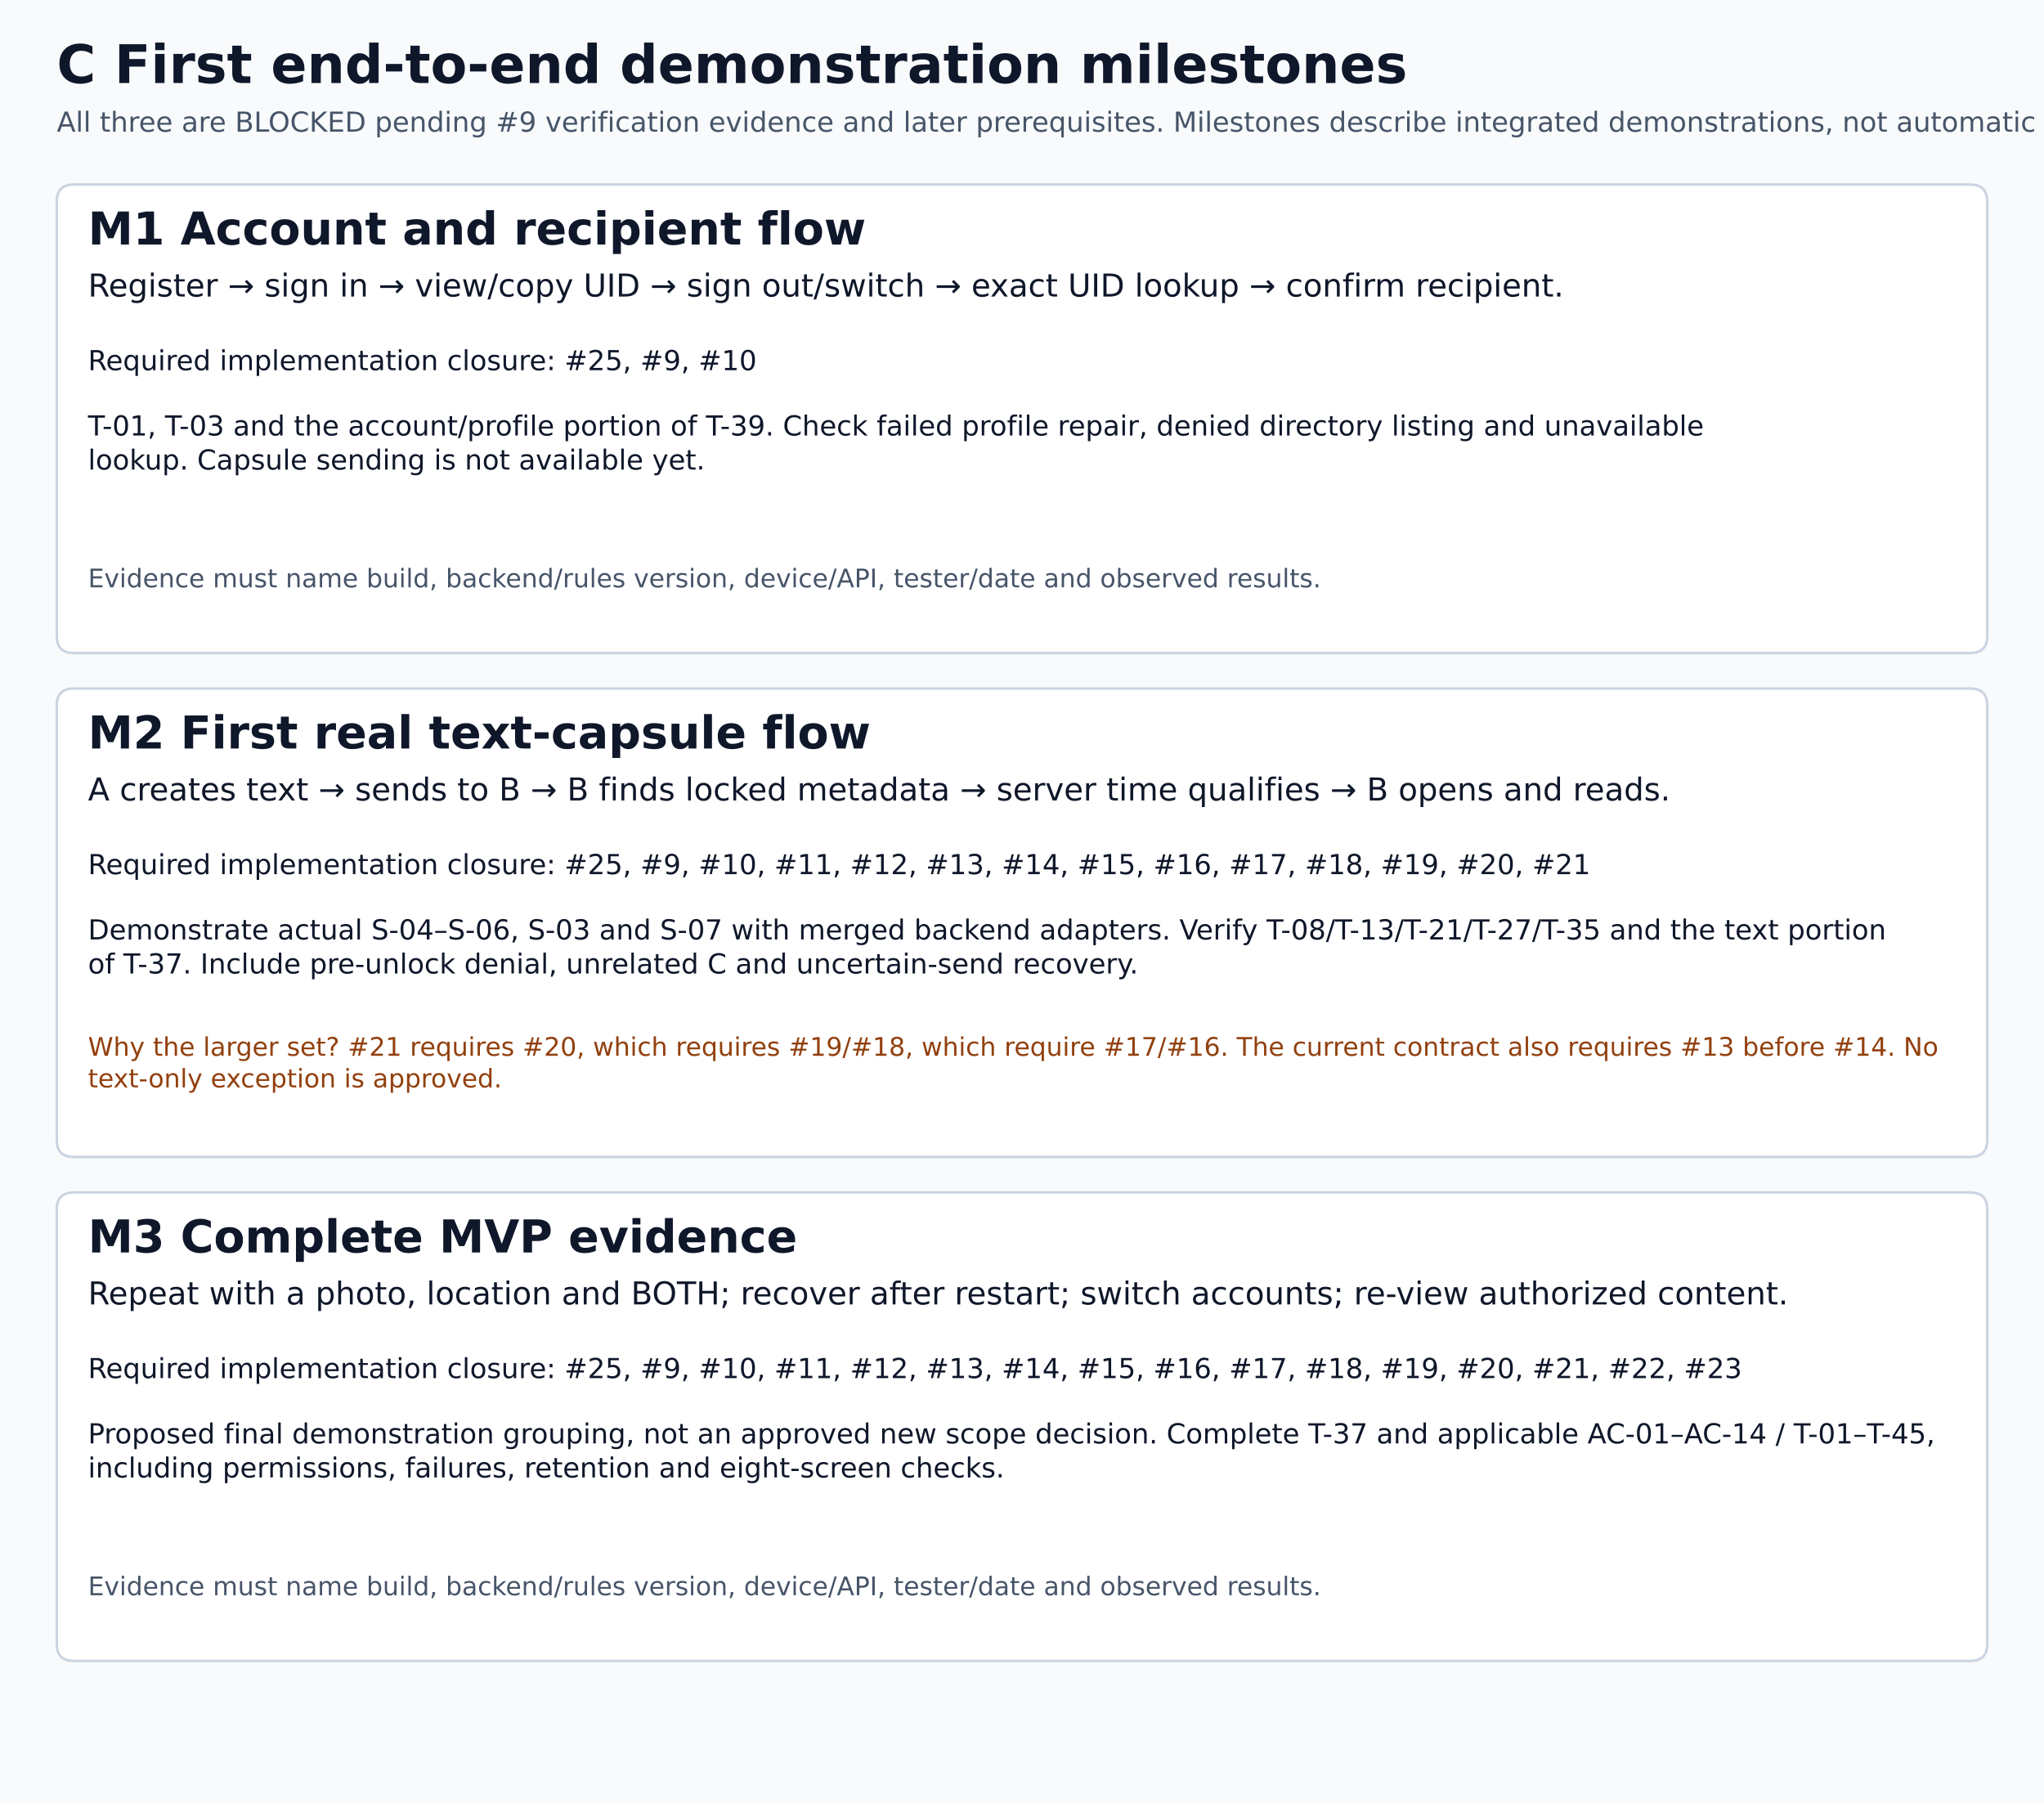
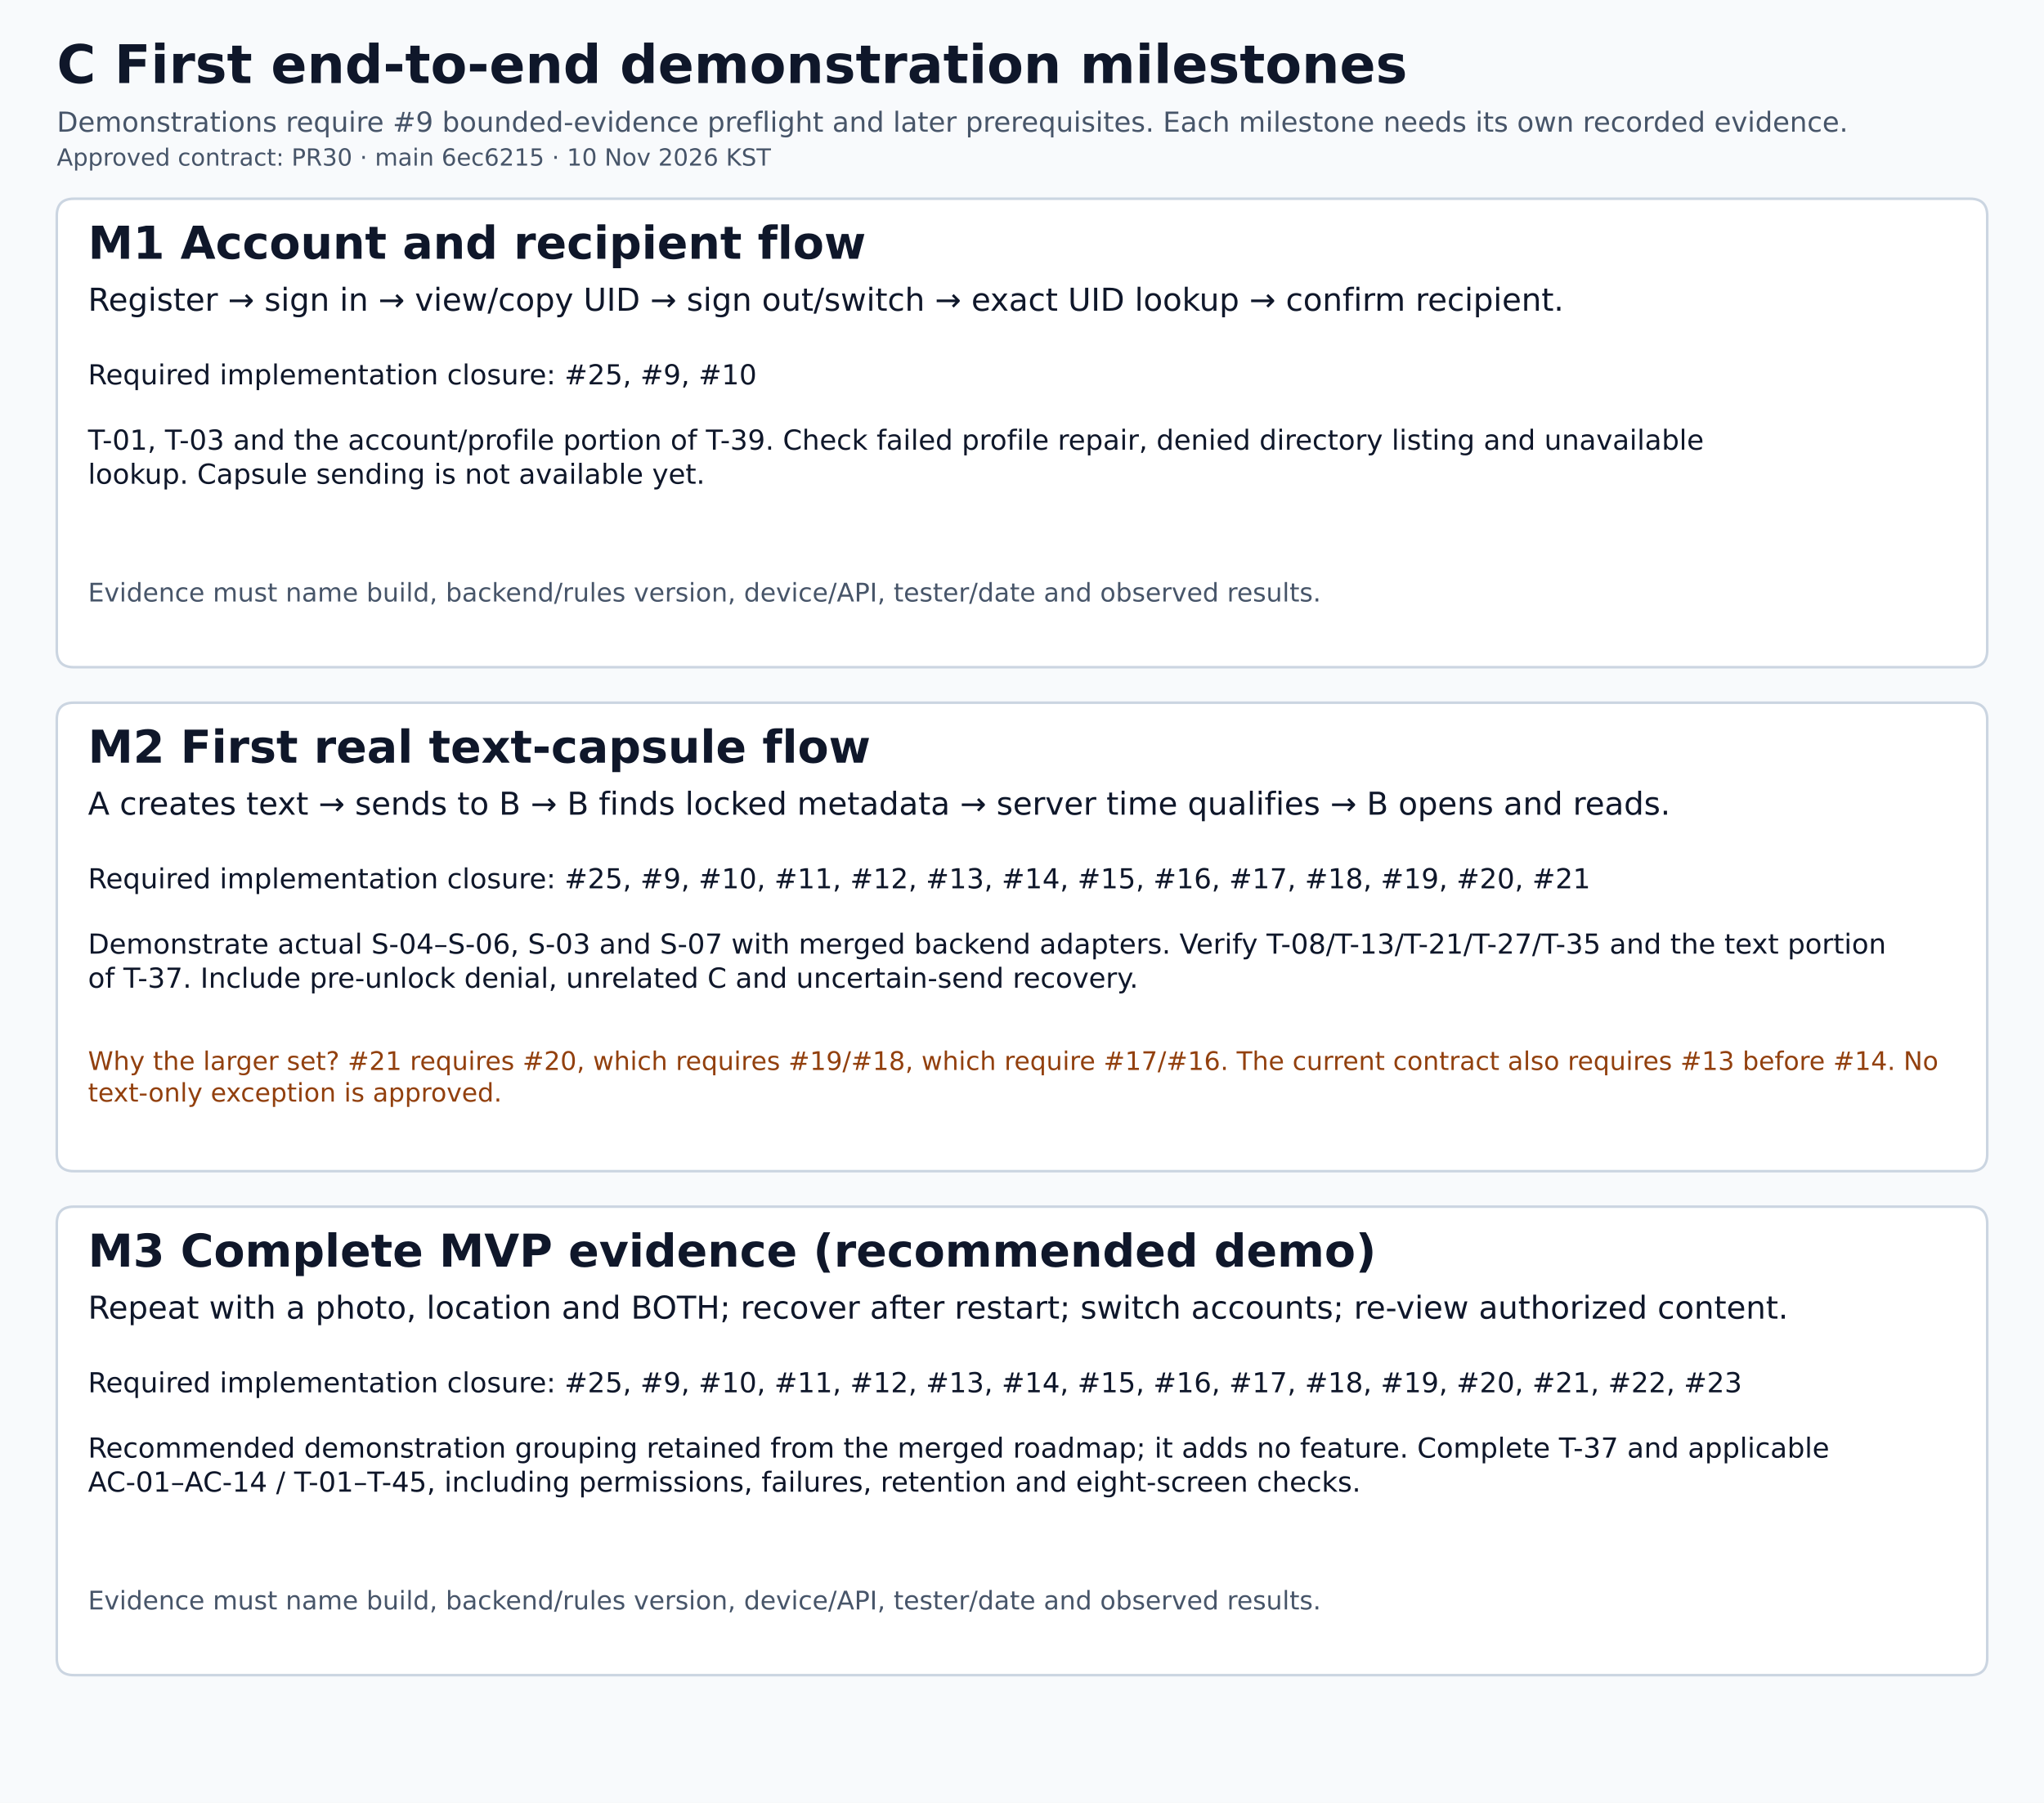
<svg xmlns="http://www.w3.org/2000/svg" width="1036.8pt" height="914.4pt" viewBox="0 0 1036.8 914.4" version="1.1">
  <defs>
    <style type="text/css">*{stroke-linejoin: round; stroke-linecap: butt}</style>
  </defs>
  <g id="figure_1">
    <g id="patch_1">
-       <path d="M 0 914.4  L 1036.8 914.4  L 1036.8 0  L 0 0  z " style="fill: #f8fafc" />
+       <path d="M 0 914.4 L 1036.8 914.4 L 1036.8 0 L 0 0 z " style="fill: #f8fafc" />
    </g>
    <g id="axes_1">
      <g id="patch_2">
-         <path d="M 37.44 93.6  L 999.36 93.6  Q 1008 93.6 1008 102.24  L 1008 322.56  Q 1008 331.2 999.36 331.2  L 37.44 331.2  Q 28.8 331.2 28.8 322.56  L 28.8 102.24  Q 28.8 93.6 37.44 93.6  z " clip-path="url(#p463755040a)" style="fill: #ffffff; stroke: #cbd5e1; stroke-width: 1.3; stroke-linejoin: miter" />
+         <path d="M 37.44 100.8 L 999.36 100.8 Q 1008 100.8 1008 109.44 L 1008 329.76 Q 1008 338.4 999.36 338.4 L 37.44 338.4 Q 28.8 338.4 28.8 329.76 L 28.8 109.44 Q 28.8 100.8 37.44 100.8 z " clip-path="url(#p44b4687684)" style="fill: #ffffff; stroke: #cbd5e1; stroke-width: 1.3; stroke-linejoin: miter" />
      </g>
      <g id="patch_3">
-         <path d="M 37.44 349.2  L 999.36 349.2  Q 1008 349.2 1008 357.84  L 1008 578.16  Q 1008 586.8 999.36 586.8  L 37.44 586.8  Q 28.8 586.8 28.8 578.16  L 28.8 357.84  Q 28.8 349.2 37.44 349.2  z " clip-path="url(#p463755040a)" style="fill: #ffffff; stroke: #cbd5e1; stroke-width: 1.3; stroke-linejoin: miter" />
+         <path d="M 37.44 356.4 L 999.36 356.4 Q 1008 356.4 1008 365.04 L 1008 585.36 Q 1008 594 999.36 594 L 37.44 594 Q 28.8 594 28.8 585.36 L 28.8 365.04 Q 28.8 356.4 37.44 356.4 z " clip-path="url(#p44b4687684)" style="fill: #ffffff; stroke: #cbd5e1; stroke-width: 1.3; stroke-linejoin: miter" />
      </g>
      <g id="patch_4">
-         <path d="M 37.44 604.8  L 999.36 604.8  Q 1008 604.8 1008 613.44  L 1008 833.76  Q 1008 842.4 999.36 842.4  L 37.44 842.4  Q 28.8 842.4 28.8 833.76  L 28.8 613.44  Q 28.8 604.8 37.44 604.8  z " clip-path="url(#p463755040a)" style="fill: #ffffff; stroke: #cbd5e1; stroke-width: 1.3; stroke-linejoin: miter" />
+         <path d="M 37.44 612 L 999.36 612 Q 1008 612 1008 620.64 L 1008 840.96 Q 1008 849.6 999.36 849.6 L 37.44 849.6 Q 28.8 849.6 28.8 840.96 L 28.8 620.64 Q 28.8 612 37.44 612 z " clip-path="url(#p44b4687684)" style="fill: #ffffff; stroke: #cbd5e1; stroke-width: 1.3; stroke-linejoin: miter" />
      </g>
      <g id="text_1">
        <text style="font-weight: 700; font-size: 27px; font-family: 'DejaVu Sans', 'Bitstream Vera Sans', 'Computer Modern Sans Serif', 'Lucida Grande', 'Verdana', 'Geneva', 'Lucid', 'Arial', 'Helvetica', 'Avant Garde', sans-serif; text-anchor: start; fill: #0f172a" x="28.8" y="42.116" transform="rotate(-0 28.8 42.11578)">C  First end-to-end demonstration milestones</text>
      </g>
      <g id="text_2">
-         <text style="font-size: 14px; font-family: 'DejaVu Sans', 'Bitstream Vera Sans', 'Computer Modern Sans Serif', 'Lucida Grande', 'Verdana', 'Geneva', 'Lucid', 'Arial', 'Helvetica', 'Avant Garde', sans-serif; text-anchor: start; fill: #475569" x="28.8" y="66.798" transform="rotate(-0 28.8 66.79781)">All three are BLOCKED pending #9 verification evidence and later prerequisites. Milestones describe integrated demonstrations, not automatic acceptance.</text>
+         <text style="font-size: 14px; font-family: 'DejaVu Sans', 'Bitstream Vera Sans', 'Computer Modern Sans Serif', 'Lucida Grande', 'Verdana', 'Geneva', 'Lucid', 'Arial', 'Helvetica', 'Avant Garde', sans-serif; text-anchor: start; fill: #475569" x="28.8" y="66.798" transform="rotate(-0 28.8 66.79781)">Demonstrations require #9 bounded-evidence preflight and later prerequisites. Each milestone needs its own recorded evidence.</text>
      </g>
      <g id="text_3">
-         <text style="font-weight: 700; font-size: 23px; font-family: 'DejaVu Sans', 'Bitstream Vera Sans', 'Computer Modern Sans Serif', 'Lucida Grande', 'Verdana', 'Geneva', 'Lucid', 'Arial', 'Helvetica', 'Avant Garde', sans-serif; text-anchor: start; fill: #0f172a" x="44.64" y="124.036" transform="rotate(-0 44.64 124.0364)">M1  Account and recipient flow</text>
+         <text style="font-size: 12px; font-family: 'DejaVu Sans', 'Bitstream Vera Sans', 'Computer Modern Sans Serif', 'Lucida Grande', 'Verdana', 'Geneva', 'Lucid', 'Arial', 'Helvetica', 'Avant Garde', sans-serif; text-anchor: start; fill: #475569" x="28.8" y="83.998" transform="rotate(-0 28.8 83.99813)">Approved contract: PR30 · main 6ec6215 · 10 Nov 2026 KST</text>
      </g>
      <g id="text_4">
-         <text style="font-size: 16px; font-family: 'DejaVu Sans', 'Bitstream Vera Sans', 'Computer Modern Sans Serif', 'Lucida Grande', 'Verdana', 'Geneva', 'Lucid', 'Arial', 'Helvetica', 'Avant Garde', sans-serif; text-anchor: start; fill: #0f172a" x="44.64" y="150.398" transform="rotate(-0 44.64 150.3975)">Register → sign in → view/copy UID → sign out/switch → exact UID lookup → confirm recipient.</text>
+         <text style="font-weight: 700; font-size: 23px; font-family: 'DejaVu Sans', 'Bitstream Vera Sans', 'Computer Modern Sans Serif', 'Lucida Grande', 'Verdana', 'Geneva', 'Lucid', 'Arial', 'Helvetica', 'Avant Garde', sans-serif; text-anchor: start; fill: #0f172a" x="44.64" y="131.236" transform="rotate(-0 44.64 131.2364)">M1  Account and recipient flow</text>
      </g>
      <g id="text_5">
-         <text style="font-size: 14px; font-family: 'DejaVu Sans', 'Bitstream Vera Sans', 'Computer Modern Sans Serif', 'Lucida Grande', 'Verdana', 'Geneva', 'Lucid', 'Arial', 'Helvetica', 'Avant Garde', sans-serif; text-anchor: start; fill: #0f172a" x="44.64" y="187.758" transform="rotate(-0 44.64 187.7578)">Required implementation closure: #25, #9, #10</text>
+         <text style="font-size: 16px; font-family: 'DejaVu Sans', 'Bitstream Vera Sans', 'Computer Modern Sans Serif', 'Lucida Grande', 'Verdana', 'Geneva', 'Lucid', 'Arial', 'Helvetica', 'Avant Garde', sans-serif; text-anchor: start; fill: #0f172a" x="44.64" y="157.597" transform="rotate(-0 44.64 157.5975)">Register → sign in → view/copy UID → sign out/switch → exact UID lookup → confirm recipient.</text>
      </g>
      <g id="text_6">
-         <text style="font-size: 14px; font-family: 'DejaVu Sans', 'Bitstream Vera Sans', 'Computer Modern Sans Serif', 'Lucida Grande', 'Verdana', 'Geneva', 'Lucid', 'Arial', 'Helvetica', 'Avant Garde', sans-serif; fill: #0f172a" transform="translate(44.64 220.8778)">T-01, T-03 and the account/profile portion of T-39. Check failed profile repair, denied directory listing and unavailable</text>
-         <text style="font-size: 14px; font-family: 'DejaVu Sans', 'Bitstream Vera Sans', 'Computer Modern Sans Serif', 'Lucida Grande', 'Verdana', 'Geneva', 'Lucid', 'Arial', 'Helvetica', 'Avant Garde', sans-serif; fill: #0f172a" transform="translate(44.64 238.1504)">lookup. Capsule sending is not available yet.</text>
+         <text style="font-size: 14px; font-family: 'DejaVu Sans', 'Bitstream Vera Sans', 'Computer Modern Sans Serif', 'Lucida Grande', 'Verdana', 'Geneva', 'Lucid', 'Arial', 'Helvetica', 'Avant Garde', sans-serif; text-anchor: start; fill: #0f172a" x="44.64" y="194.958" transform="rotate(-0 44.64 194.9578)">Required implementation closure: #25, #9, #10</text>
      </g>
      <g id="text_7">
-         <text style="font-size: 13px; font-family: 'DejaVu Sans', 'Bitstream Vera Sans', 'Computer Modern Sans Serif', 'Lucida Grande', 'Verdana', 'Geneva', 'Lucid', 'Arial', 'Helvetica', 'Avant Garde', sans-serif; text-anchor: start; fill: #475569" x="44.64" y="297.878" transform="rotate(-0 44.64 297.878)">Evidence must name build, backend/rules version, device/API, tester/date and observed results.</text>
+         <text style="font-size: 14px; font-family: 'DejaVu Sans', 'Bitstream Vera Sans', 'Computer Modern Sans Serif', 'Lucida Grande', 'Verdana', 'Geneva', 'Lucid', 'Arial', 'Helvetica', 'Avant Garde', sans-serif; fill: #0f172a" transform="translate(44.64 228.0778)">T-01, T-03 and the account/profile portion of T-39. Check failed profile repair, denied directory listing and unavailable</text>
+         <text style="font-size: 14px; font-family: 'DejaVu Sans', 'Bitstream Vera Sans', 'Computer Modern Sans Serif', 'Lucida Grande', 'Verdana', 'Geneva', 'Lucid', 'Arial', 'Helvetica', 'Avant Garde', sans-serif; fill: #0f172a" transform="translate(44.64 245.3504)">lookup. Capsule sending is not available yet.</text>
      </g>
      <g id="text_8">
-         <text style="font-weight: 700; font-size: 23px; font-family: 'DejaVu Sans', 'Bitstream Vera Sans', 'Computer Modern Sans Serif', 'Lucida Grande', 'Verdana', 'Geneva', 'Lucid', 'Arial', 'Helvetica', 'Avant Garde', sans-serif; text-anchor: start; fill: #0f172a" x="44.64" y="379.636" transform="rotate(-0 44.64 379.6364)">M2  First real text-capsule flow</text>
+         <text style="font-size: 13px; font-family: 'DejaVu Sans', 'Bitstream Vera Sans', 'Computer Modern Sans Serif', 'Lucida Grande', 'Verdana', 'Geneva', 'Lucid', 'Arial', 'Helvetica', 'Avant Garde', sans-serif; text-anchor: start; fill: #475569" x="44.64" y="305.078" transform="rotate(-0 44.64 305.078)">Evidence must name build, backend/rules version, device/API, tester/date and observed results.</text>
      </g>
      <g id="text_9">
-         <text style="font-size: 16px; font-family: 'DejaVu Sans', 'Bitstream Vera Sans', 'Computer Modern Sans Serif', 'Lucida Grande', 'Verdana', 'Geneva', 'Lucid', 'Arial', 'Helvetica', 'Avant Garde', sans-serif; text-anchor: start; fill: #0f172a" x="44.64" y="405.998" transform="rotate(-0 44.64 405.9975)">A creates text → sends to B → B finds locked metadata → server time qualifies → B opens and reads.</text>
+         <text style="font-weight: 700; font-size: 23px; font-family: 'DejaVu Sans', 'Bitstream Vera Sans', 'Computer Modern Sans Serif', 'Lucida Grande', 'Verdana', 'Geneva', 'Lucid', 'Arial', 'Helvetica', 'Avant Garde', sans-serif; text-anchor: start; fill: #0f172a" x="44.64" y="386.836" transform="rotate(-0 44.64 386.8364)">M2  First real text-capsule flow</text>
      </g>
      <g id="text_10">
-         <text style="font-size: 14px; font-family: 'DejaVu Sans', 'Bitstream Vera Sans', 'Computer Modern Sans Serif', 'Lucida Grande', 'Verdana', 'Geneva', 'Lucid', 'Arial', 'Helvetica', 'Avant Garde', sans-serif; text-anchor: start; fill: #0f172a" x="44.64" y="443.358" transform="rotate(-0 44.64 443.3578)">Required implementation closure: #25, #9, #10, #11, #12, #13, #14, #15, #16, #17, #18, #19, #20, #21</text>
+         <text style="font-size: 16px; font-family: 'DejaVu Sans', 'Bitstream Vera Sans', 'Computer Modern Sans Serif', 'Lucida Grande', 'Verdana', 'Geneva', 'Lucid', 'Arial', 'Helvetica', 'Avant Garde', sans-serif; text-anchor: start; fill: #0f172a" x="44.64" y="413.197" transform="rotate(-0 44.64 413.1975)">A creates text → sends to B → B finds locked metadata → server time qualifies → B opens and reads.</text>
      </g>
      <g id="text_11">
-         <text style="font-size: 14px; font-family: 'DejaVu Sans', 'Bitstream Vera Sans', 'Computer Modern Sans Serif', 'Lucida Grande', 'Verdana', 'Geneva', 'Lucid', 'Arial', 'Helvetica', 'Avant Garde', sans-serif; fill: #0f172a" transform="translate(44.64 476.4778)">Demonstrate actual S-04–S-06, S-03 and S-07 with merged backend adapters. Verify T-08/T-13/T-21/T-27/T-35 and the text portion</text>
-         <text style="font-size: 14px; font-family: 'DejaVu Sans', 'Bitstream Vera Sans', 'Computer Modern Sans Serif', 'Lucida Grande', 'Verdana', 'Geneva', 'Lucid', 'Arial', 'Helvetica', 'Avant Garde', sans-serif; fill: #0f172a" transform="translate(44.64 493.7504)">of T-37. Include pre-unlock denial, unrelated C and uncertain-send recovery.</text>
+         <text style="font-size: 14px; font-family: 'DejaVu Sans', 'Bitstream Vera Sans', 'Computer Modern Sans Serif', 'Lucida Grande', 'Verdana', 'Geneva', 'Lucid', 'Arial', 'Helvetica', 'Avant Garde', sans-serif; text-anchor: start; fill: #0f172a" x="44.64" y="450.558" transform="rotate(-0 44.64 450.5578)">Required implementation closure: #25, #9, #10, #11, #12, #13, #14, #15, #16, #17, #18, #19, #20, #21</text>
      </g>
      <g id="text_12">
-         <text style="font-size: 13px; font-family: 'DejaVu Sans', 'Bitstream Vera Sans', 'Computer Modern Sans Serif', 'Lucida Grande', 'Verdana', 'Geneva', 'Lucid', 'Arial', 'Helvetica', 'Avant Garde', sans-serif; fill: #92400e" transform="translate(44.64 535.478)">Why the larger set? #21 requires #20, which requires #19/#18, which require #17/#16. The current contract also requires #13 before #14. No</text>
-         <text style="font-size: 13px; font-family: 'DejaVu Sans', 'Bitstream Vera Sans', 'Computer Modern Sans Serif', 'Lucida Grande', 'Verdana', 'Geneva', 'Lucid', 'Arial', 'Helvetica', 'Avant Garde', sans-serif; fill: #92400e" transform="translate(44.64 551.5168)">text-only exception is approved.</text>
+         <text style="font-size: 14px; font-family: 'DejaVu Sans', 'Bitstream Vera Sans', 'Computer Modern Sans Serif', 'Lucida Grande', 'Verdana', 'Geneva', 'Lucid', 'Arial', 'Helvetica', 'Avant Garde', sans-serif; fill: #0f172a" transform="translate(44.64 483.6778)">Demonstrate actual S-04–S-06, S-03 and S-07 with merged backend adapters. Verify T-08/T-13/T-21/T-27/T-35 and the text portion</text>
+         <text style="font-size: 14px; font-family: 'DejaVu Sans', 'Bitstream Vera Sans', 'Computer Modern Sans Serif', 'Lucida Grande', 'Verdana', 'Geneva', 'Lucid', 'Arial', 'Helvetica', 'Avant Garde', sans-serif; fill: #0f172a" transform="translate(44.64 500.9504)">of T-37. Include pre-unlock denial, unrelated C and uncertain-send recovery.</text>
      </g>
      <g id="text_13">
-         <text style="font-weight: 700; font-size: 23px; font-family: 'DejaVu Sans', 'Bitstream Vera Sans', 'Computer Modern Sans Serif', 'Lucida Grande', 'Verdana', 'Geneva', 'Lucid', 'Arial', 'Helvetica', 'Avant Garde', sans-serif; text-anchor: start; fill: #0f172a" x="44.64" y="635.236" transform="rotate(-0 44.64 635.2364)">M3  Complete MVP evidence</text>
+         <text style="font-size: 13px; font-family: 'DejaVu Sans', 'Bitstream Vera Sans', 'Computer Modern Sans Serif', 'Lucida Grande', 'Verdana', 'Geneva', 'Lucid', 'Arial', 'Helvetica', 'Avant Garde', sans-serif; fill: #92400e" transform="translate(44.64 542.678)">Why the larger set? #21 requires #20, which requires #19/#18, which require #17/#16. The current contract also requires #13 before #14. No</text>
+         <text style="font-size: 13px; font-family: 'DejaVu Sans', 'Bitstream Vera Sans', 'Computer Modern Sans Serif', 'Lucida Grande', 'Verdana', 'Geneva', 'Lucid', 'Arial', 'Helvetica', 'Avant Garde', sans-serif; fill: #92400e" transform="translate(44.64 558.7168)">text-only exception is approved.</text>
      </g>
      <g id="text_14">
-         <text style="font-size: 16px; font-family: 'DejaVu Sans', 'Bitstream Vera Sans', 'Computer Modern Sans Serif', 'Lucida Grande', 'Verdana', 'Geneva', 'Lucid', 'Arial', 'Helvetica', 'Avant Garde', sans-serif; text-anchor: start; fill: #0f172a" x="44.64" y="661.597" transform="rotate(-0 44.64 661.5975)">Repeat with a photo, location and BOTH; recover after restart; switch accounts; re-view authorized content.</text>
+         <text style="font-weight: 700; font-size: 23px; font-family: 'DejaVu Sans', 'Bitstream Vera Sans', 'Computer Modern Sans Serif', 'Lucida Grande', 'Verdana', 'Geneva', 'Lucid', 'Arial', 'Helvetica', 'Avant Garde', sans-serif; text-anchor: start; fill: #0f172a" x="44.64" y="642.436" transform="rotate(-0 44.64 642.4364)">M3  Complete MVP evidence (recommended demo)</text>
      </g>
      <g id="text_15">
-         <text style="font-size: 14px; font-family: 'DejaVu Sans', 'Bitstream Vera Sans', 'Computer Modern Sans Serif', 'Lucida Grande', 'Verdana', 'Geneva', 'Lucid', 'Arial', 'Helvetica', 'Avant Garde', sans-serif; text-anchor: start; fill: #0f172a" x="44.64" y="698.958" transform="rotate(-0 44.64 698.9578)">Required implementation closure: #25, #9, #10, #11, #12, #13, #14, #15, #16, #17, #18, #19, #20, #21, #22, #23</text>
+         <text style="font-size: 16px; font-family: 'DejaVu Sans', 'Bitstream Vera Sans', 'Computer Modern Sans Serif', 'Lucida Grande', 'Verdana', 'Geneva', 'Lucid', 'Arial', 'Helvetica', 'Avant Garde', sans-serif; text-anchor: start; fill: #0f172a" x="44.64" y="668.798" transform="rotate(-0 44.64 668.7975)">Repeat with a photo, location and BOTH; recover after restart; switch accounts; re-view authorized content.</text>
      </g>
      <g id="text_16">
-         <text style="font-size: 14px; font-family: 'DejaVu Sans', 'Bitstream Vera Sans', 'Computer Modern Sans Serif', 'Lucida Grande', 'Verdana', 'Geneva', 'Lucid', 'Arial', 'Helvetica', 'Avant Garde', sans-serif; fill: #0f172a" transform="translate(44.64 732.0778)">Proposed final demonstration grouping, not an approved new scope decision. Complete T-37 and applicable AC-01–AC-14 / T-01–T-45,</text>
-         <text style="font-size: 14px; font-family: 'DejaVu Sans', 'Bitstream Vera Sans', 'Computer Modern Sans Serif', 'Lucida Grande', 'Verdana', 'Geneva', 'Lucid', 'Arial', 'Helvetica', 'Avant Garde', sans-serif; fill: #0f172a" transform="translate(44.64 749.3504)">including permissions, failures, retention and eight-screen checks.</text>
+         <text style="font-size: 14px; font-family: 'DejaVu Sans', 'Bitstream Vera Sans', 'Computer Modern Sans Serif', 'Lucida Grande', 'Verdana', 'Geneva', 'Lucid', 'Arial', 'Helvetica', 'Avant Garde', sans-serif; text-anchor: start; fill: #0f172a" x="44.64" y="706.158" transform="rotate(-0 44.64 706.1578)">Required implementation closure: #25, #9, #10, #11, #12, #13, #14, #15, #16, #17, #18, #19, #20, #21, #22, #23</text>
      </g>
      <g id="text_17">
-         <text style="font-size: 13px; font-family: 'DejaVu Sans', 'Bitstream Vera Sans', 'Computer Modern Sans Serif', 'Lucida Grande', 'Verdana', 'Geneva', 'Lucid', 'Arial', 'Helvetica', 'Avant Garde', sans-serif; text-anchor: start; fill: #475569" x="44.64" y="809.078" transform="rotate(-0 44.64 809.078)">Evidence must name build, backend/rules version, device/API, tester/date and observed results.</text>
+         <text style="font-size: 14px; font-family: 'DejaVu Sans', 'Bitstream Vera Sans', 'Computer Modern Sans Serif', 'Lucida Grande', 'Verdana', 'Geneva', 'Lucid', 'Arial', 'Helvetica', 'Avant Garde', sans-serif; fill: #0f172a" transform="translate(44.64 739.2778)">Recommended demonstration grouping retained from the merged roadmap; it adds no feature. Complete T-37 and applicable</text>
+         <text style="font-size: 14px; font-family: 'DejaVu Sans', 'Bitstream Vera Sans', 'Computer Modern Sans Serif', 'Lucida Grande', 'Verdana', 'Geneva', 'Lucid', 'Arial', 'Helvetica', 'Avant Garde', sans-serif; fill: #0f172a" transform="translate(44.64 756.5504)">AC-01–AC-14 / T-01–T-45, including permissions, failures, retention and eight-screen checks.</text>
+       </g>
+       <g id="text_18">
+         <text style="font-size: 13px; font-family: 'DejaVu Sans', 'Bitstream Vera Sans', 'Computer Modern Sans Serif', 'Lucida Grande', 'Verdana', 'Geneva', 'Lucid', 'Arial', 'Helvetica', 'Avant Garde', sans-serif; text-anchor: start; fill: #475569" x="44.64" y="816.278" transform="rotate(-0 44.64 816.278)">Evidence must name build, backend/rules version, device/API, tester/date and observed results.</text>
      </g>
    </g>
  </g>
  <defs>
-     <clipPath id="p463755040a">
+     <clipPath id="p44b4687684">
      <rect x="0" y="0" width="1036.8" height="914.4" />
    </clipPath>
  </defs>
</svg>
